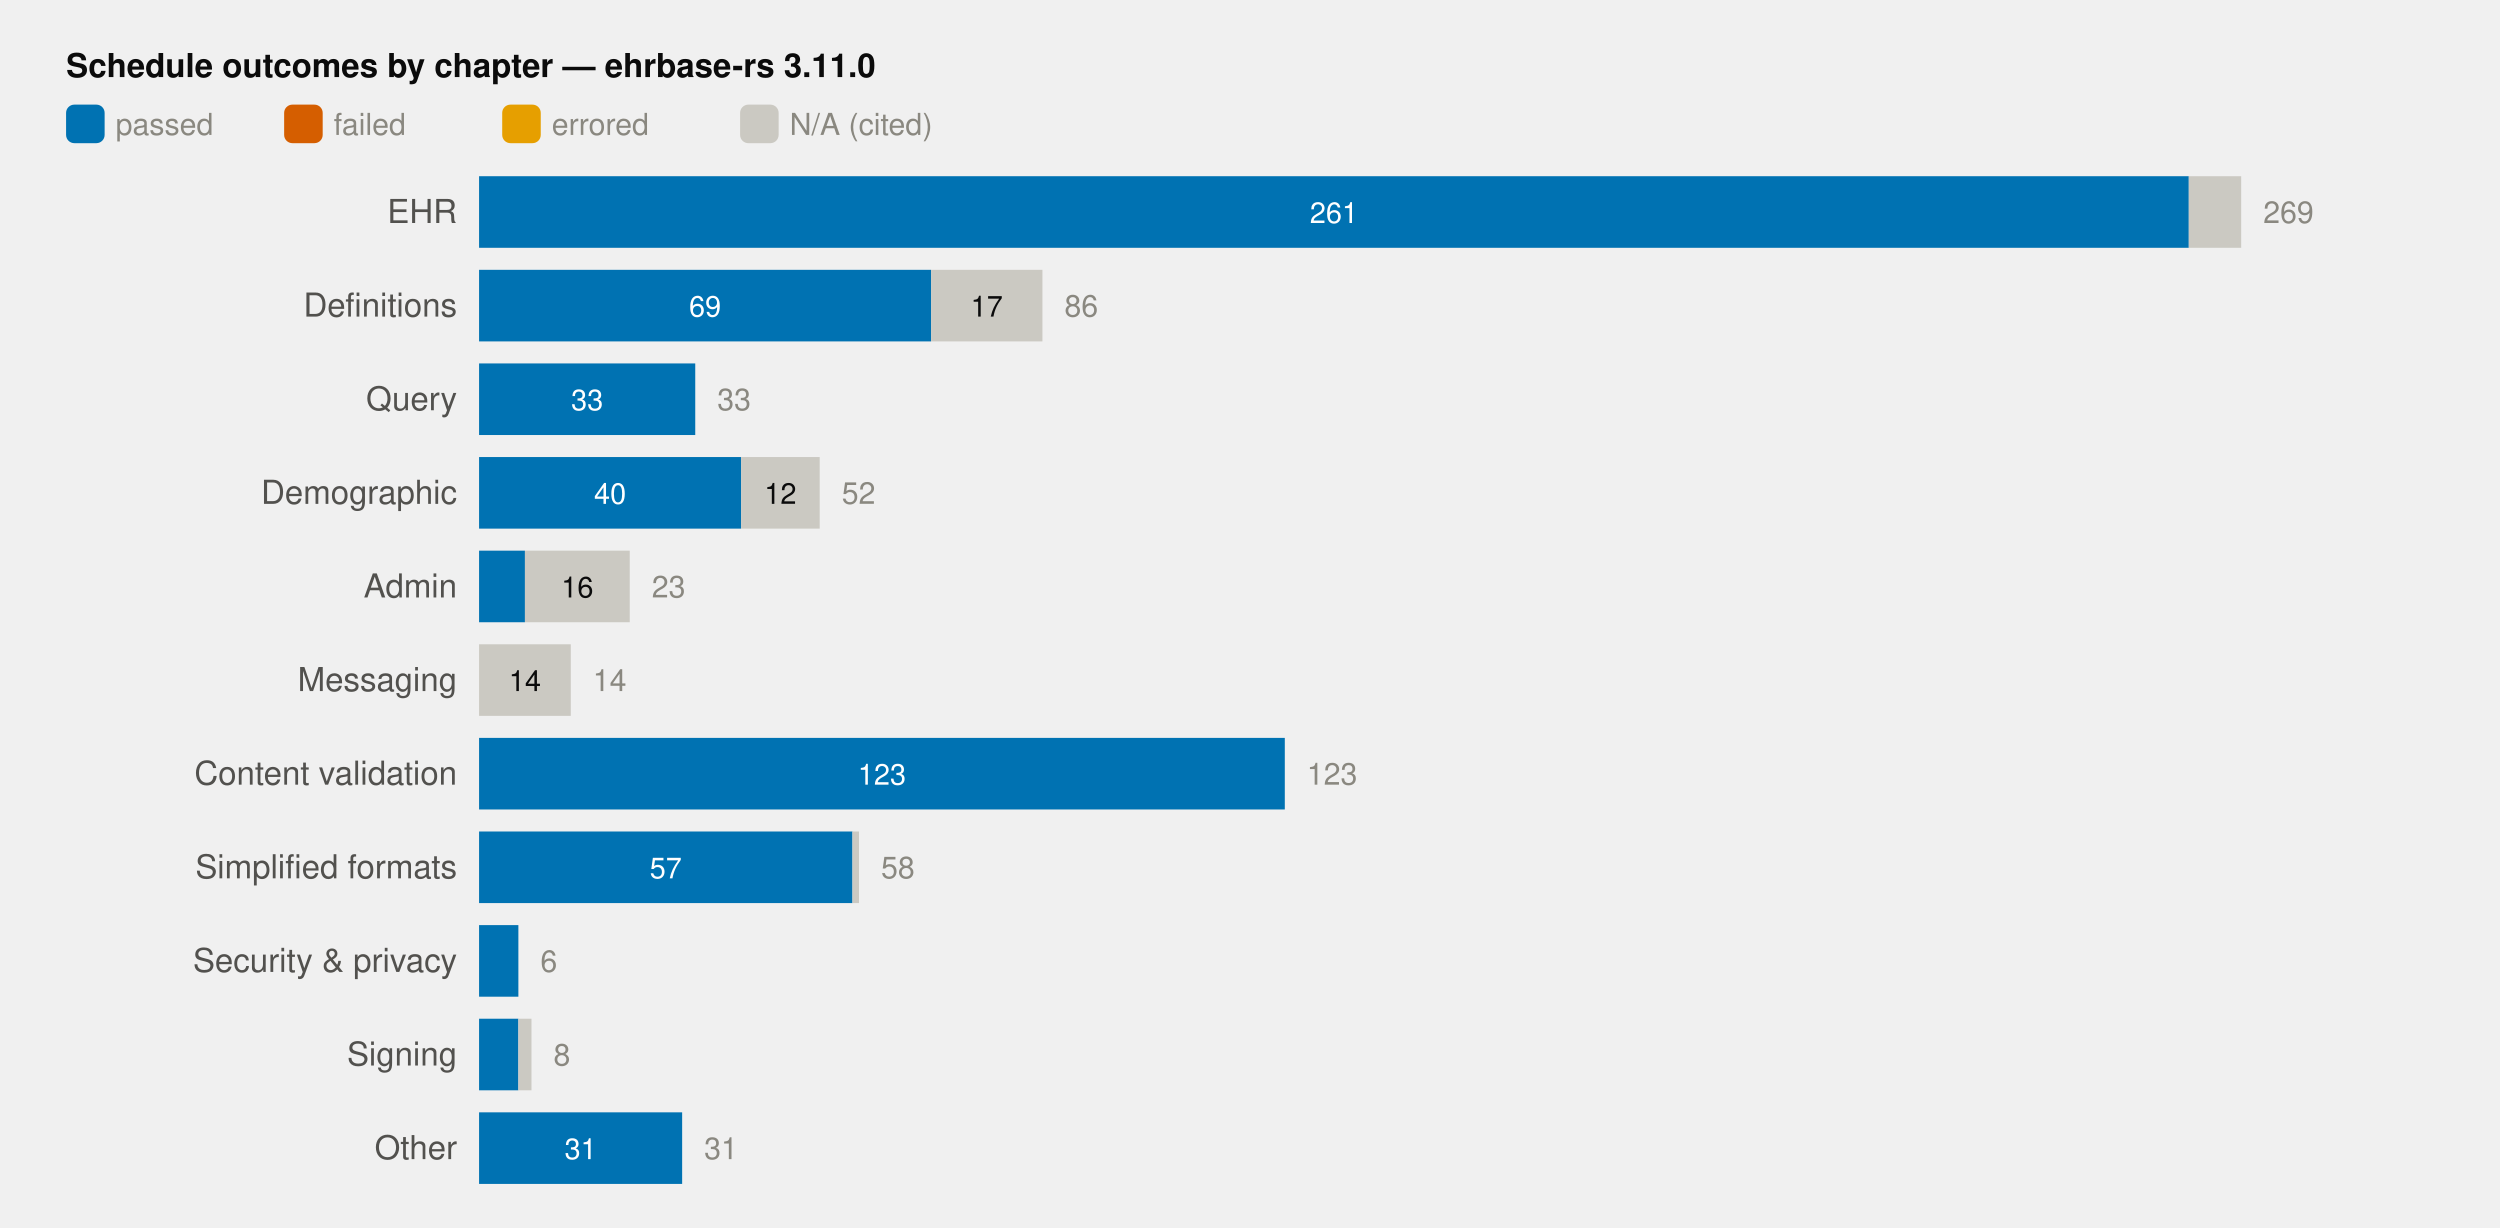
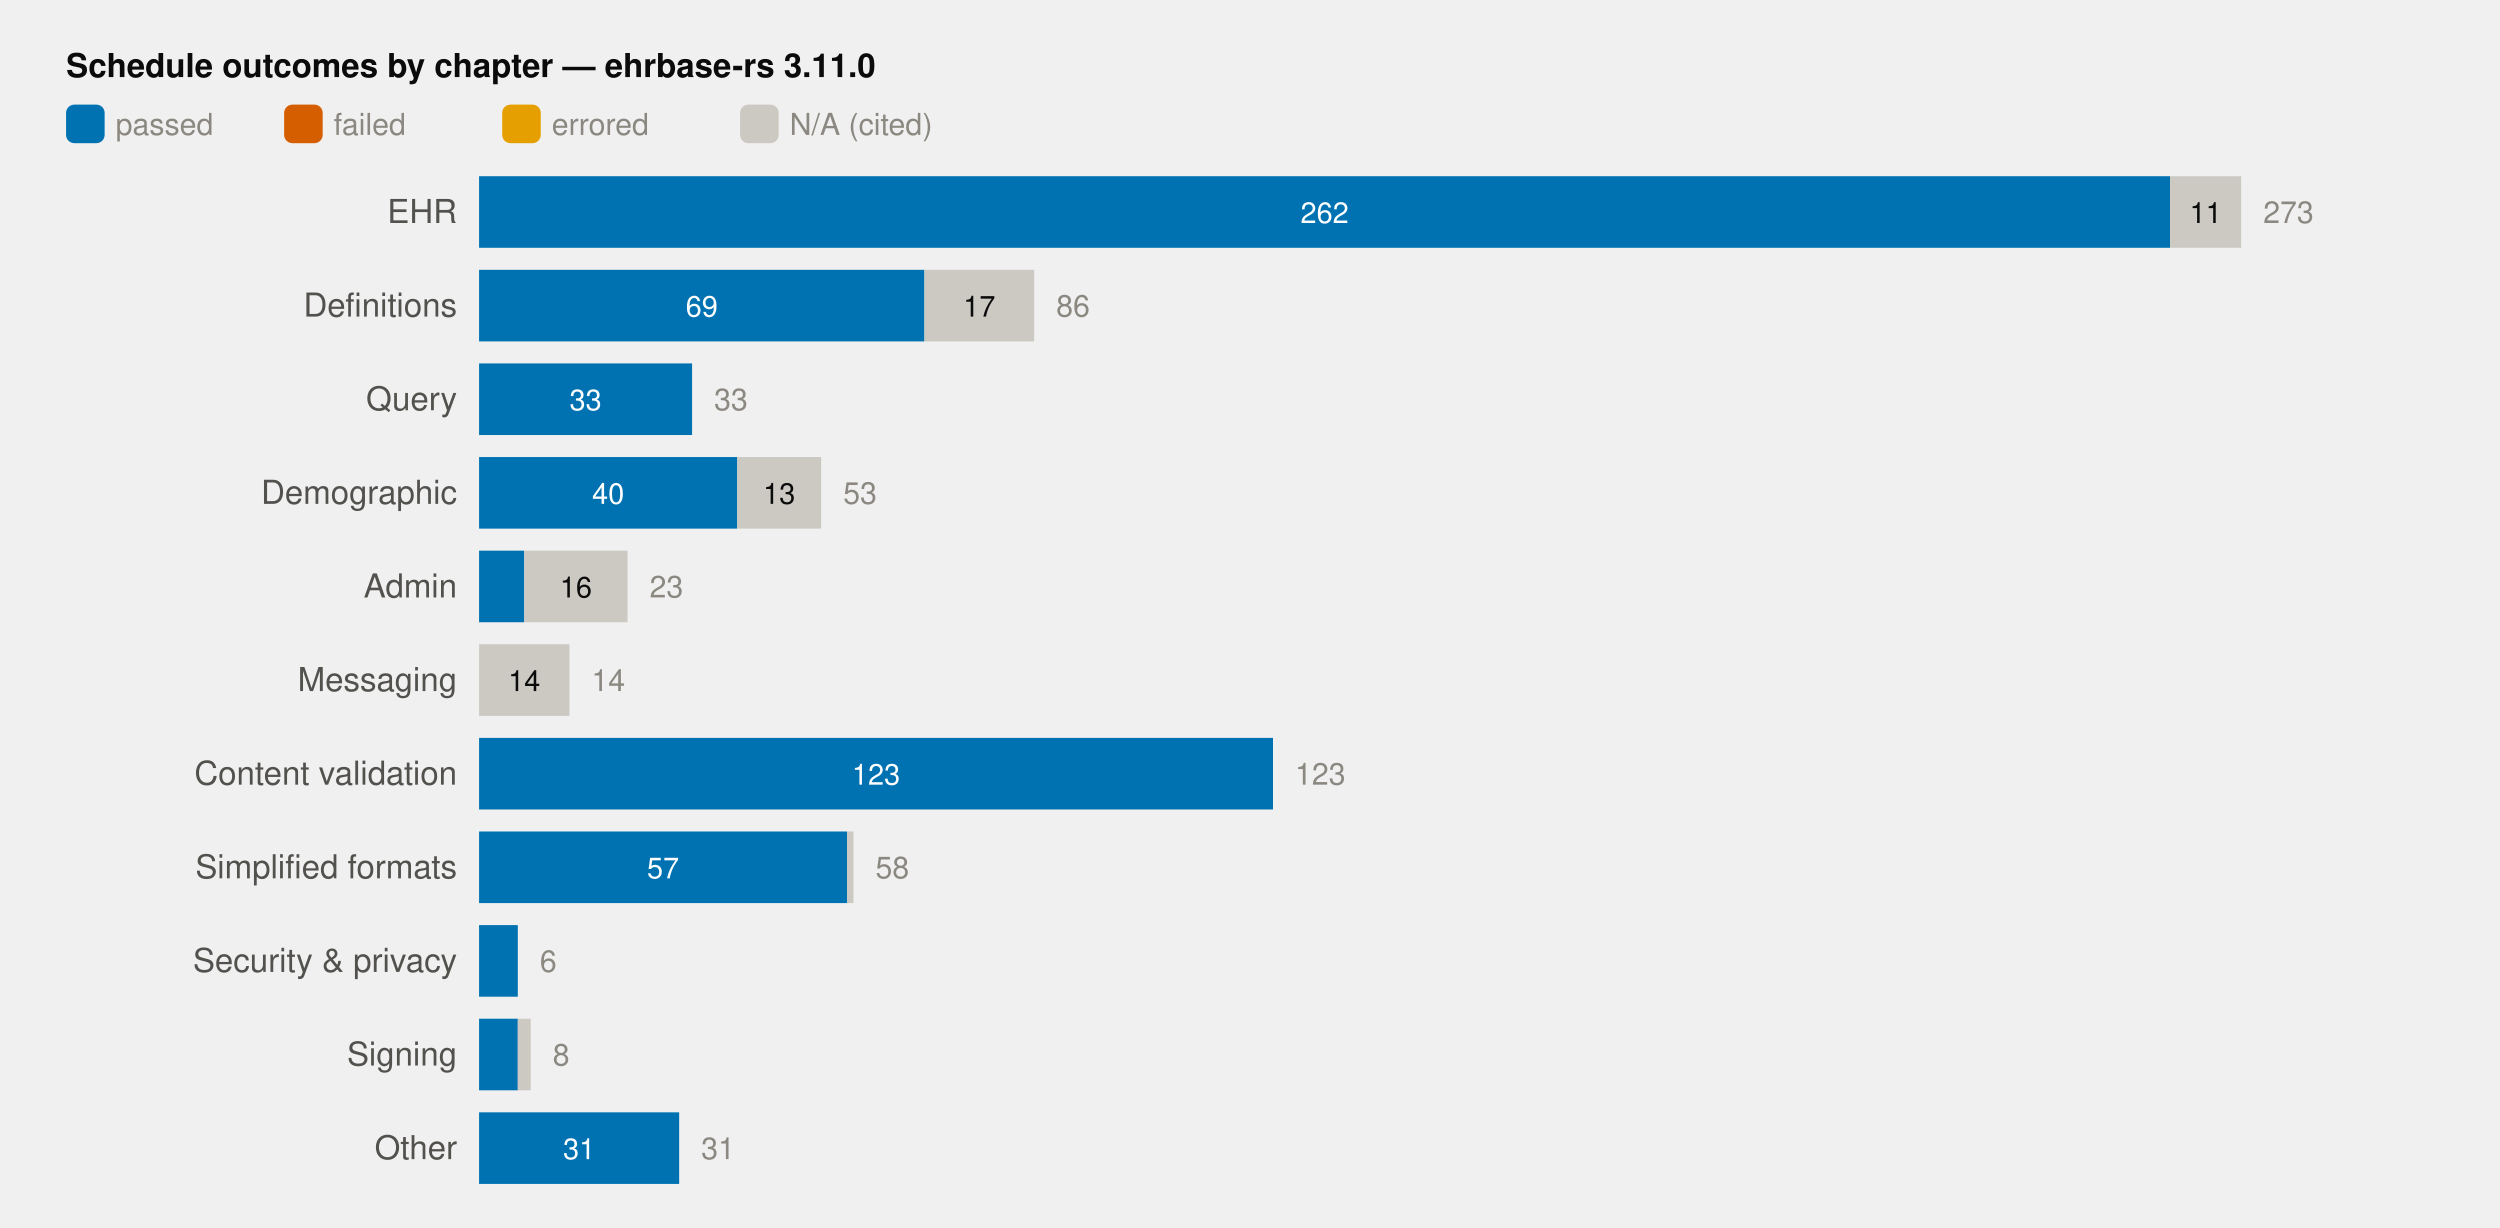
<svg xmlns="http://www.w3.org/2000/svg" viewBox="0 0 908 446" width="908" height="446" role="img">
  <style>
text { fill: #52514e; font: 12px -apple-system, 'Segoe UI', Helvetica, Arial, sans-serif; }
.title { fill: #0b0b0b; font-weight: 600; }
.muted { fill: #8a8880; font-size: 11px; }
.grid { stroke: #e4e2dd; stroke-width: 1; }
.cell-label { fill: #ffffff; font-size: 11px; }
.cell-label-dim { fill: #0b0b0b; font-size: 11px; }
.ev-passed { fill: #0072b2; }
.ev-failed { fill: #d55e00; }
.ev-not-evidenced { fill: #cbc9c2; }
.ev-unrealized { fill: #e8e6e0; }
.ev-no-cases { fill: #f4f2ec; }
.cell-required { stroke: #52514e; stroke-width: 1.2; }
.cell-optional { stroke: #cbc9c2; stroke-width: 1; stroke-dasharray: 3 2; }
.bar-passed { fill: #0072b2; }
.bar-failed { fill: #d55e00; }
.bar-errored { fill: #e69f00; }
.bar-na { fill: #cbc9c2; }
.seg-label { fill: #ffffff; font-size: 10.5px; }
.seg-label-dim { fill: #0b0b0b; font-size: 10.5px; }
@media (prefers-color-scheme: dark) {
text { fill: #c3c2b7; }
.title { fill: #ffffff; }
.muted { fill: #8f8e85; }
.grid { stroke: #3a3a38; }
.cell-label { fill: #ffffff; }
.cell-label-dim { fill: #e8e6e0; }
.ev-passed { fill: #3987e5; }
.ev-failed { fill: #e5484d; }
.ev-not-evidenced { fill: #4a4a47; }
.ev-unrealized { fill: #3a3a38; }
.ev-no-cases { fill: #2e2e2c; }
.cell-required { stroke: #c3c2b7; }
.cell-optional { stroke: #4a4a47; }
.bar-passed { fill: #3987e5; }
.bar-failed { fill: #e5484d; }
.bar-errored { fill: #d9a514; }
.bar-na { fill: #4a4a47; }
.seg-label-dim { fill: #e8e6e0; }
}
</style>
  <text x="24" y="28" class="title">Schedule outcomes by chapter — ehrbase-rs 3.11.0</text>
  <rect x="24" y="38" width="14" height="14" rx="3" class="bar-passed" />
  <text x="42" y="49" class="muted">passed</text>
  <rect x="103.2" y="38" width="14" height="14" rx="3" class="bar-failed" />
  <text x="121.2" y="49" class="muted">failed</text>
  <rect x="182.4" y="38" width="14" height="14" rx="3" class="bar-errored" />
  <text x="200.4" y="49" class="muted">errored</text>
  <rect x="268.8" y="38" width="14" height="14" rx="3" class="bar-na" />
  <text x="286.8" y="49" class="muted">N/A (cited)</text>
  <text x="166" y="81" text-anchor="end">EHR</text>
-   <rect x="174" y="64" width="620.967" height="26" class="bar-passed" />
-   <text x="484.483" y="81" class="seg-label" text-anchor="middle">261</text>
-   <rect x="794.967" y="64" width="19.033" height="26" class="bar-na" />
-   <text x="822" y="81" class="muted">269</text>
+   <rect x="174" y="64" width="614.212" height="26" class="bar-passed" />
+   <text x="481.106" y="81" class="seg-label" text-anchor="middle">262</text>
+   <rect x="788.212" y="64" width="25.788" height="26" class="bar-na" />
+   <text x="801.106" y="81" class="seg-label-dim" text-anchor="middle">11</text>
+   <text x="822" y="81" class="muted">273</text>
  <text x="166" y="115" text-anchor="end">Definitions</text>
-   <rect x="174" y="98" width="164.164" height="26" class="bar-passed" />
-   <text x="256.082" y="115" class="seg-label" text-anchor="middle">69</text>
-   <rect x="338.164" y="98" width="40.446" height="26" class="bar-na" />
-   <text x="358.387" y="115" class="seg-label-dim" text-anchor="middle">17</text>
-   <text x="386.61" y="115" class="muted">86</text>
+   <rect x="174" y="98" width="161.758" height="26" class="bar-passed" />
+   <text x="254.879" y="115" class="seg-label" text-anchor="middle">69</text>
+   <rect x="335.758" y="98" width="39.853" height="26" class="bar-na" />
+   <text x="355.685" y="115" class="seg-label-dim" text-anchor="middle">17</text>
+   <text x="383.612" y="115" class="muted">86</text>
  <text x="166" y="149" text-anchor="end">Query</text>
-   <rect x="174" y="132" width="78.513" height="26" class="bar-passed" />
-   <text x="213.257" y="149" class="seg-label" text-anchor="middle">33</text>
-   <text x="260.513" y="149" class="muted">33</text>
+   <rect x="174" y="132" width="77.363" height="26" class="bar-passed" />
+   <text x="212.681" y="149" class="seg-label" text-anchor="middle">33</text>
+   <text x="259.363" y="149" class="muted">33</text>
  <text x="166" y="183" text-anchor="end">Demographic</text>
-   <rect x="174" y="166" width="95.167" height="26" class="bar-passed" />
-   <text x="221.584" y="183" class="seg-label" text-anchor="middle">40</text>
-   <rect x="269.167" y="166" width="28.55" height="26" class="bar-na" />
-   <text x="283.442" y="183" class="seg-label-dim" text-anchor="middle">12</text>
-   <text x="305.717" y="183" class="muted">52</text>
+   <rect x="174" y="166" width="93.773" height="26" class="bar-passed" />
+   <text x="220.886" y="183" class="seg-label" text-anchor="middle">40</text>
+   <rect x="267.773" y="166" width="30.476" height="26" class="bar-na" />
+   <text x="283.011" y="183" class="seg-label-dim" text-anchor="middle">13</text>
+   <text x="306.249" y="183" class="muted">53</text>
  <text x="166" y="217" text-anchor="end">Admin</text>
-   <rect x="174" y="200" width="16.654" height="26" class="bar-passed" />
-   <rect x="190.654" y="200" width="38.067" height="26" class="bar-na" />
-   <text x="209.688" y="217" class="seg-label-dim" text-anchor="middle">16</text>
-   <text x="236.721" y="217" class="muted">23</text>
+   <rect x="174" y="200" width="16.41" height="26" class="bar-passed" />
+   <rect x="190.41" y="200" width="37.509" height="26" class="bar-na" />
+   <text x="209.165" y="217" class="seg-label-dim" text-anchor="middle">16</text>
+   <text x="235.919" y="217" class="muted">23</text>
  <text x="166" y="251" text-anchor="end">Messaging</text>
-   <rect x="174" y="234" width="33.309" height="26" class="bar-na" />
-   <text x="190.654" y="251" class="seg-label-dim" text-anchor="middle">14</text>
-   <text x="215.309" y="251" class="muted">14</text>
+   <rect x="174" y="234" width="32.821" height="26" class="bar-na" />
+   <text x="190.41" y="251" class="seg-label-dim" text-anchor="middle">14</text>
+   <text x="214.821" y="251" class="muted">14</text>
  <text x="166" y="285" text-anchor="end">Content validation</text>
-   <rect x="174" y="268" width="292.639" height="26" class="bar-passed" />
-   <text x="320.32" y="285" class="seg-label" text-anchor="middle">123</text>
-   <text x="474.639" y="285" class="muted">123</text>
+   <rect x="174" y="268" width="288.352" height="26" class="bar-passed" />
+   <text x="318.176" y="285" class="seg-label" text-anchor="middle">123</text>
+   <text x="470.352" y="285" class="muted">123</text>
  <text x="166" y="319" text-anchor="end">Simplified formats</text>
-   <rect x="174" y="302" width="135.613" height="26" class="bar-passed" />
-   <text x="241.807" y="319" class="seg-label" text-anchor="middle">57</text>
-   <rect x="309.613" y="302" width="2.379" height="26" class="bar-na" />
-   <text x="319.993" y="319" class="muted">58</text>
+   <rect x="174" y="302" width="133.626" height="26" class="bar-passed" />
+   <text x="240.813" y="319" class="seg-label" text-anchor="middle">57</text>
+   <rect x="307.626" y="302" width="2.344" height="26" class="bar-na" />
+   <text x="317.971" y="319" class="muted">58</text>
  <text x="166" y="353" text-anchor="end">Security &amp; privacy</text>
-   <rect x="174" y="336" width="14.275" height="26" class="bar-passed" />
-   <text x="196.275" y="353" class="muted">6</text>
+   <rect x="174" y="336" width="14.066" height="26" class="bar-passed" />
+   <text x="196.066" y="353" class="muted">6</text>
  <text x="166" y="387" text-anchor="end">Signing</text>
-   <rect x="174" y="370" width="14.275" height="26" class="bar-passed" />
-   <rect x="188.275" y="370" width="4.758" height="26" class="bar-na" />
-   <text x="201.033" y="387" class="muted">8</text>
+   <rect x="174" y="370" width="14.066" height="26" class="bar-passed" />
+   <rect x="188.066" y="370" width="4.689" height="26" class="bar-na" />
+   <text x="200.755" y="387" class="muted">8</text>
  <text x="166" y="421" text-anchor="end">Other</text>
-   <rect x="174" y="404" width="73.755" height="26" class="bar-passed" />
-   <text x="210.877" y="421" class="seg-label" text-anchor="middle">31</text>
-   <text x="255.755" y="421" class="muted">31</text>
+   <rect x="174" y="404" width="72.674" height="26" class="bar-passed" />
+   <text x="210.337" y="421" class="seg-label" text-anchor="middle">31</text>
+   <text x="254.674" y="421" class="muted">31</text>
</svg>
